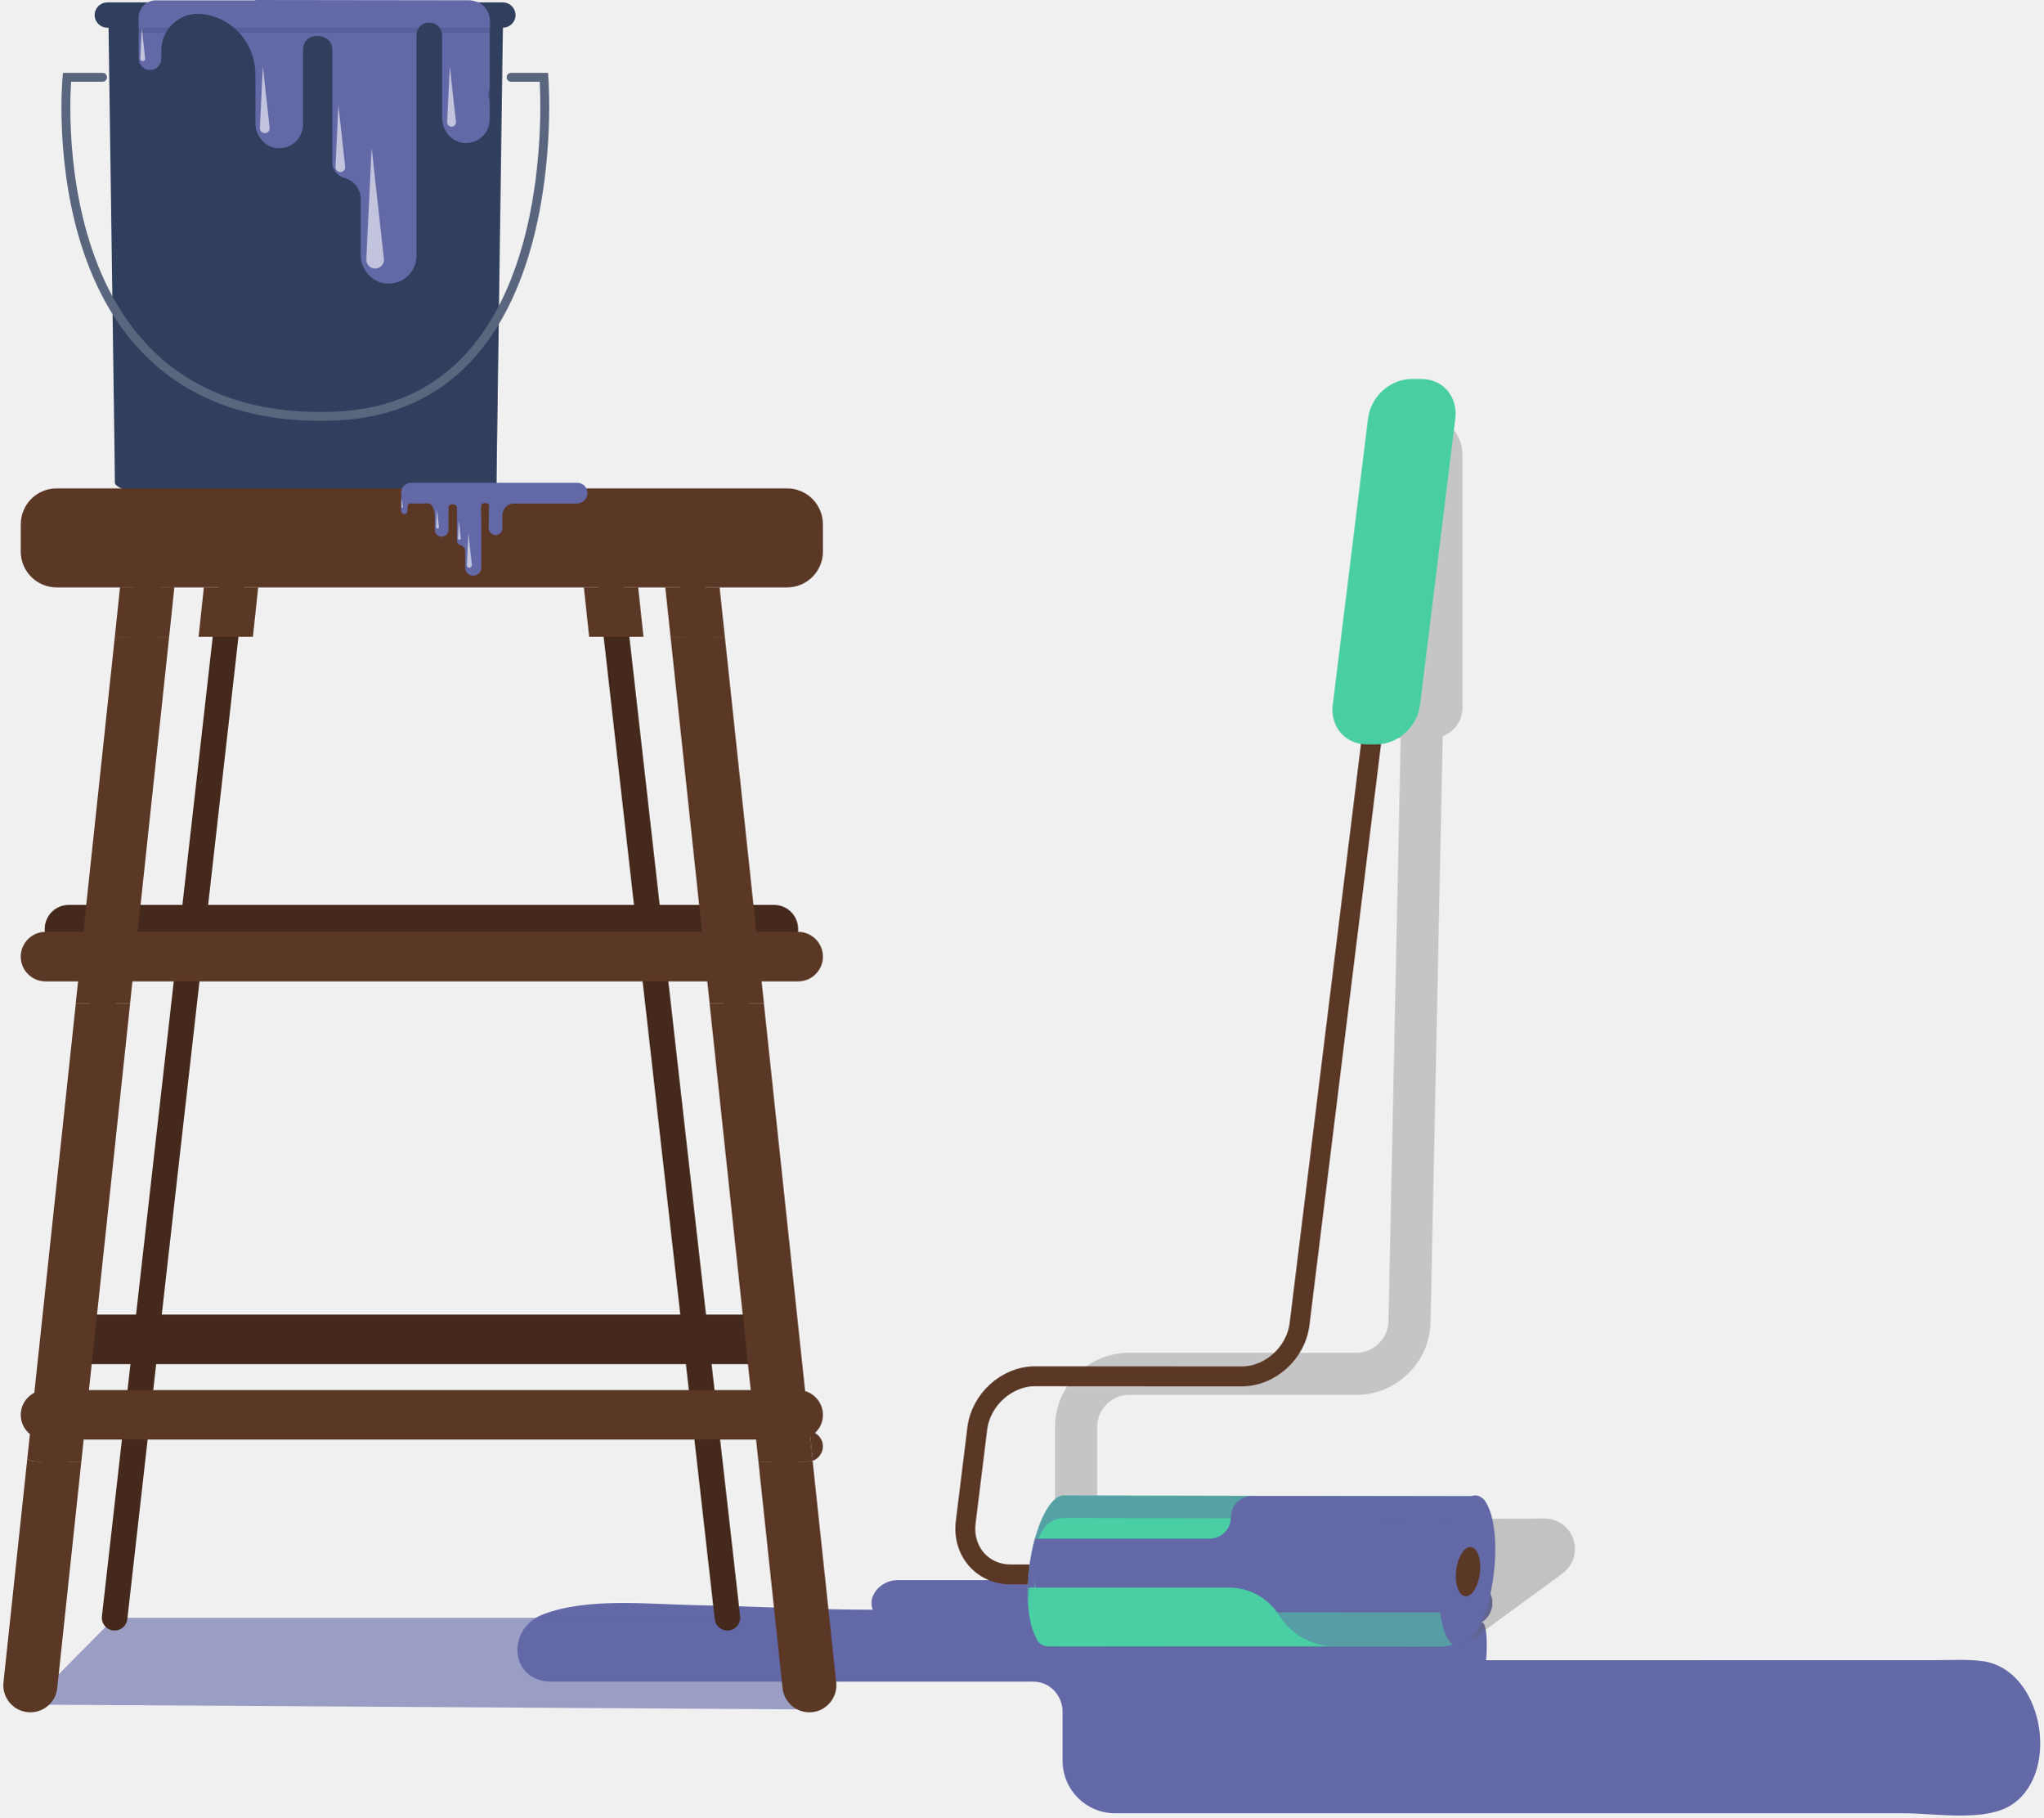
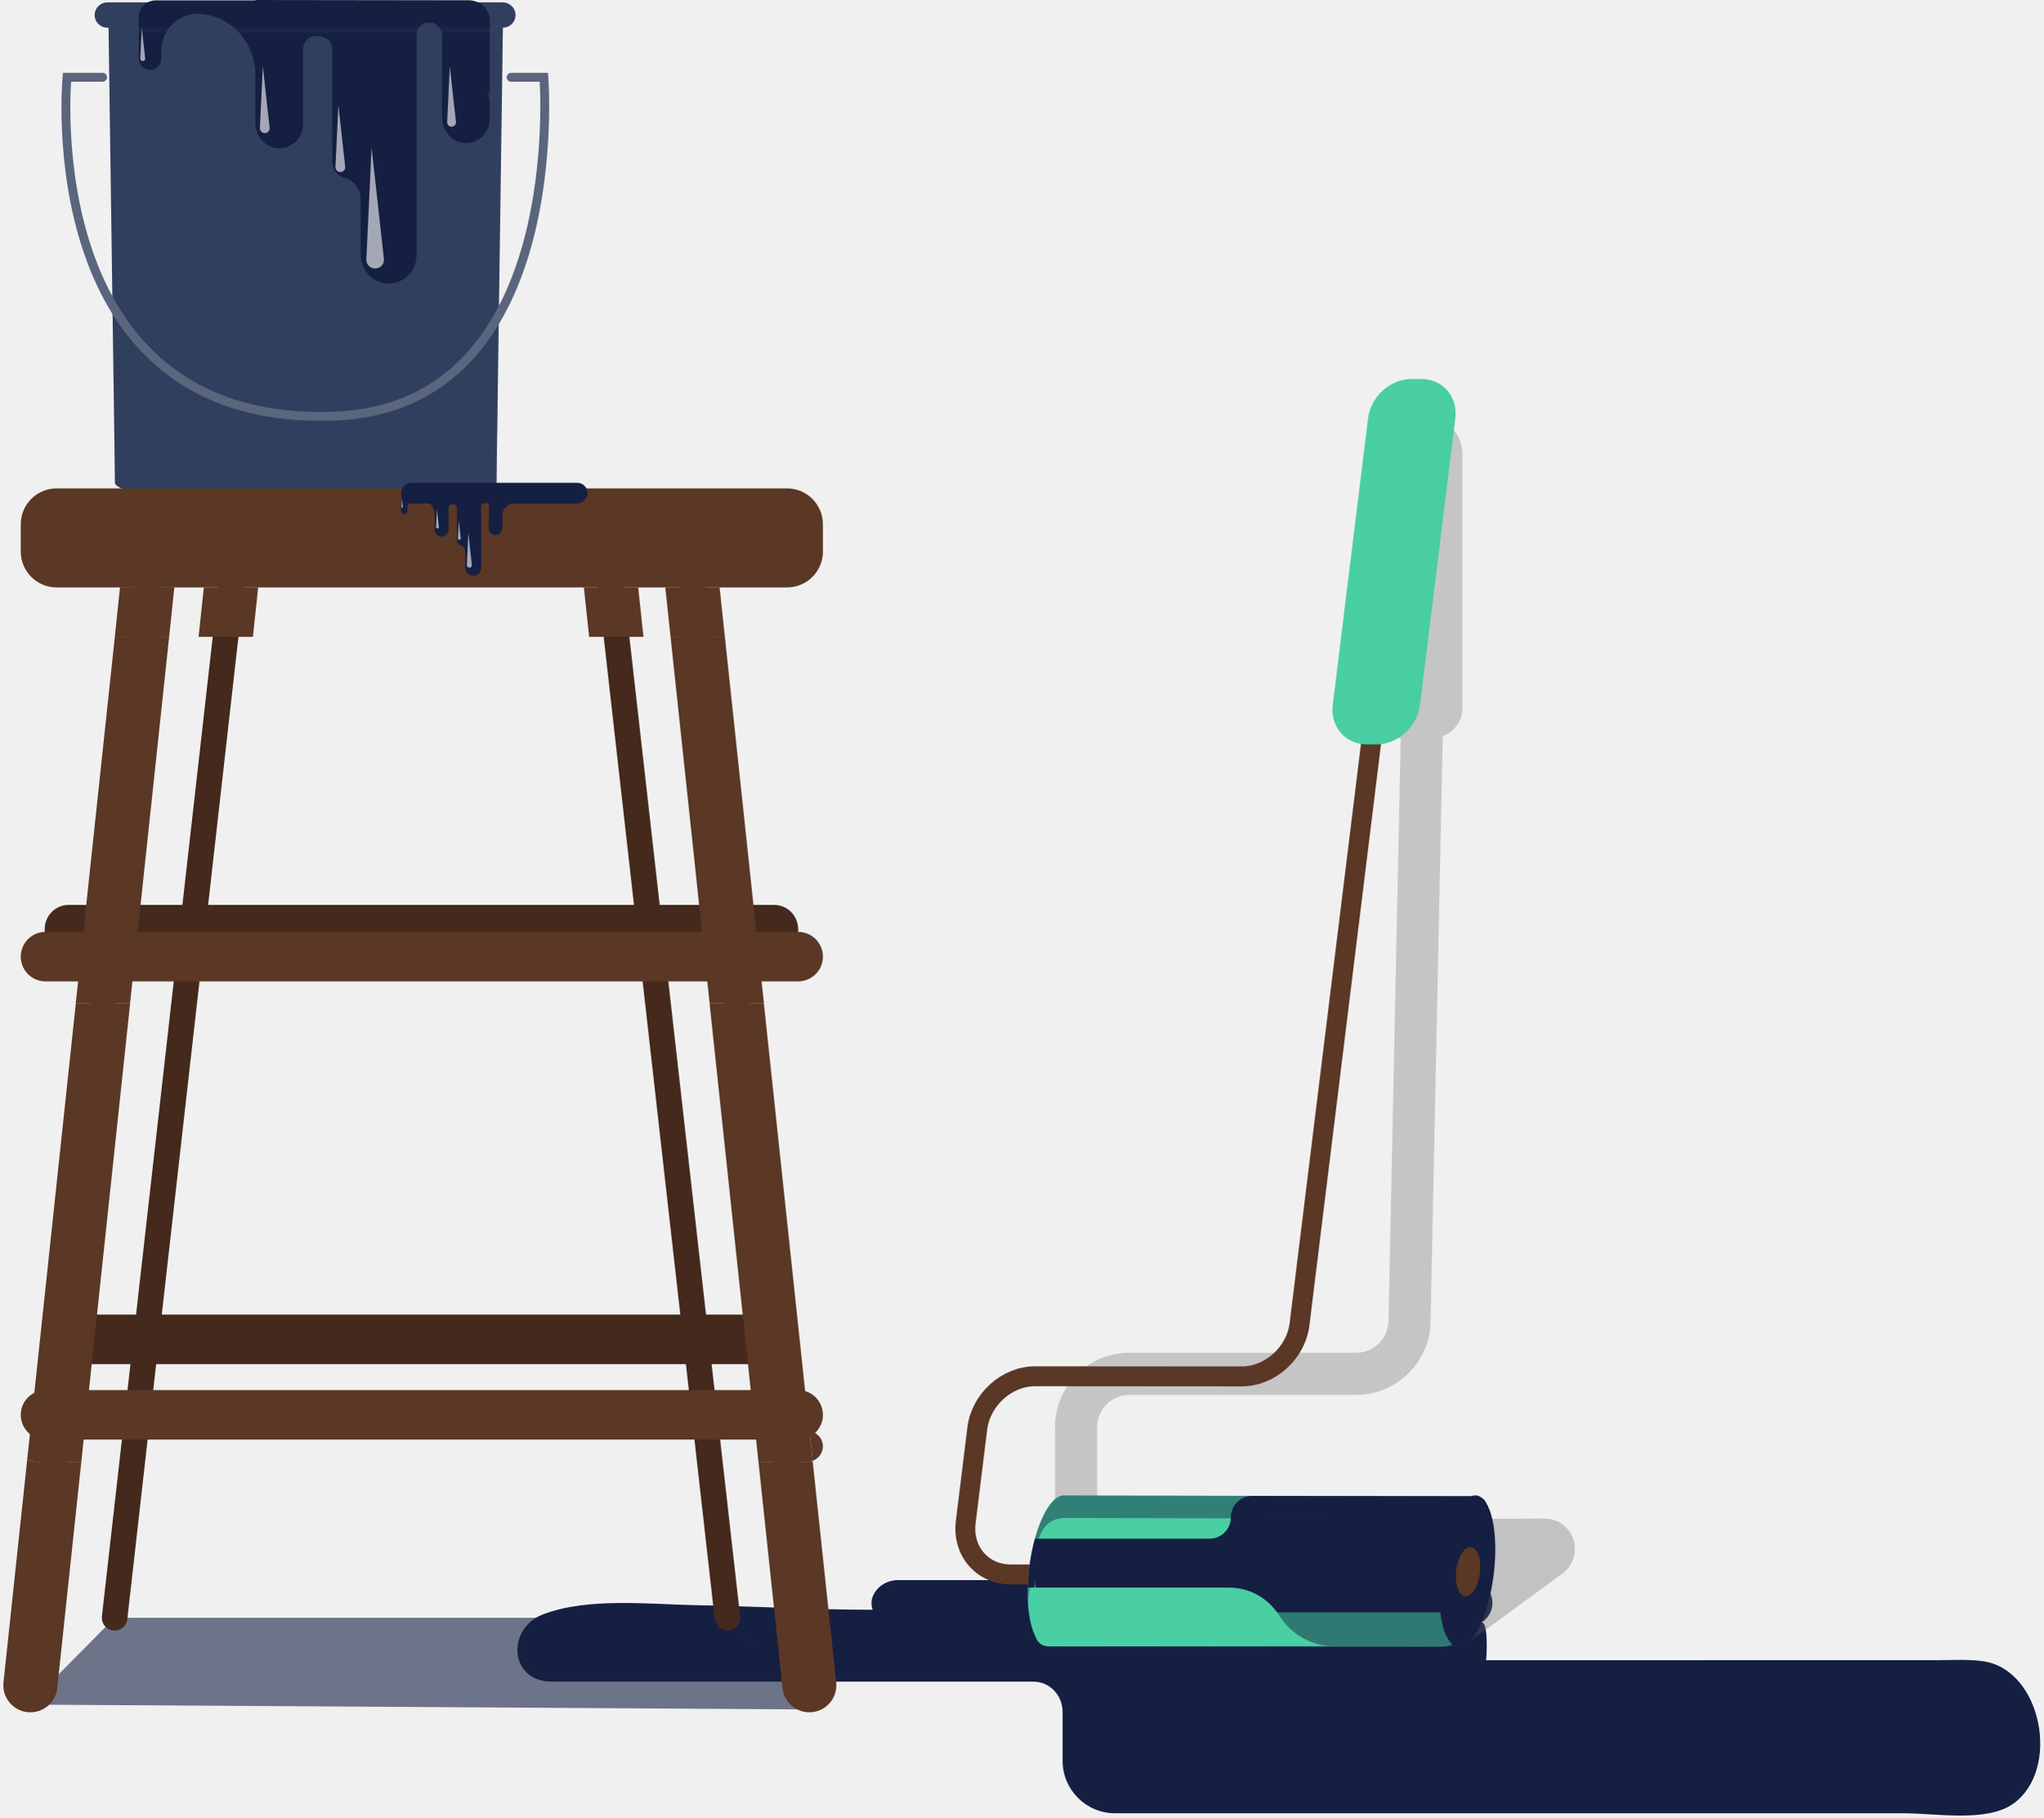
<svg xmlns="http://www.w3.org/2000/svg" width="606" height="539" viewBox="0 0 606 539" fill="none">
-   <path d="M588.217 492.618C583.672 491.962 578.703 492.3 574.115 492.3C559.294 492.3 544.474 492.3 529.653 492.3C500.011 492.3 470.37 492.301 440.728 492.322C440.982 491.751 441.531 479.911 439.206 481.243C441.489 479.932 442.969 477.353 442.589 474.435C442.145 471.01 439.037 468.558 435.59 468.558H266.324C263.555 468.558 260.891 469.911 259.432 472.258C258.227 474.203 258.354 475.852 258.819 477.353C241.419 477.353 224.04 476.317 206.639 476C192.58 475.746 174.313 473.611 160.993 478.748C150.147 482.934 150.993 498.664 163.657 498.664H306.453C311.421 498.664 315.206 502.787 315.163 507.756C315.163 507.798 315.163 507.819 315.163 507.861V522.132C315.163 530.716 322.119 537.693 330.724 537.693C373.728 537.693 416.731 537.693 459.735 537.693C484.916 537.693 510.096 537.693 535.298 537.693C545.087 537.693 554.897 537.693 564.686 537.693C574.263 537.693 589.084 540.421 596.97 534.966C611.326 524.987 605.681 495.134 588.217 492.618Z" fill="#6368a7" />
+   <path d="M588.217 492.618C583.672 491.962 578.703 492.3 574.115 492.3C559.294 492.3 544.474 492.3 529.653 492.3C500.011 492.3 470.37 492.301 440.728 492.322C440.982 491.751 441.531 479.911 439.206 481.243C441.489 479.932 442.969 477.353 442.589 474.435C442.145 471.01 439.037 468.558 435.59 468.558H266.324C263.555 468.558 260.891 469.911 259.432 472.258C258.227 474.203 258.354 475.852 258.819 477.353C241.419 477.353 224.04 476.317 206.639 476C192.58 475.746 174.313 473.611 160.993 478.748C150.147 482.934 150.993 498.664 163.657 498.664H306.453C311.421 498.664 315.206 502.787 315.163 507.756C315.163 507.798 315.163 507.819 315.163 507.861V522.132C315.163 530.716 322.119 537.693 330.724 537.693C373.728 537.693 416.731 537.693 459.735 537.693C484.916 537.693 510.096 537.693 535.298 537.693C545.087 537.693 554.897 537.693 564.686 537.693C574.263 537.693 589.084 540.421 596.97 534.966C611.326 524.987 605.681 495.134 588.217 492.618Z" fill="#151f42" />
  <path opacity="0.32" d="M433.752 488.326L463.436 466.591C465.761 464.9 467.115 462.194 467.115 459.318C467.115 454.329 463.055 450.291 458.087 450.312L417.684 450.46L433.752 488.326Z" fill="#606060" />
  <path opacity="0.3" d="M411.593 122.837V218.887H415.441L411.826 391.79C411.72 396.927 407.428 401.134 402.291 401.134H334.952C322.795 401.134 312.922 410.987 312.922 423.165V456.232H325.417V423.165C325.417 417.9 329.688 413.63 334.952 413.63H402.291C414.194 413.63 424.067 403.946 424.3 392.064L427.915 218.295C431.319 217.005 433.772 213.749 433.772 209.88V134.888C433.772 128.229 428.359 122.816 421.699 122.816H411.593V122.837Z" fill="#606060" />
-   <path opacity="0.6" d="M242.773 506.931L8.515 505.472L33.992 479.721H215.753L242.773 506.931Z" fill="#6368a7" />
+   <path opacity="0.6" d="M242.773 506.931L8.515 505.472L33.992 479.721H215.753L242.773 506.931Z" fill="#151f42" />
  <path d="M32.089 0.719L34.097 143.197C34.097 146.094 59.426 152.141 90.674 152.141C121.923 152.141 147.251 146.073 147.251 143.197L149.26 0.719H32.089Z" fill="#313F5E" />
  <path d="M149.154 8.203H31.814C29.742 8.203 28.072 6.533 28.072 4.461C28.072 2.389 29.742 0.719 31.814 0.719H149.154C151.226 0.719 152.896 2.389 152.896 4.461C152.918 6.533 151.226 8.203 149.154 8.203Z" fill="#313F5E" />
  <path opacity="0.43" d="M73.041 120.258C58.686 126.199 44.605 124.719 34.097 121.4V143.197C34.097 146.094 59.426 152.141 90.674 152.141C121.923 152.141 147.251 146.073 147.251 143.197L148.647 17.464C140.739 55.499 119.914 100.87 73.041 120.258Z" fill="#313F5E" />
-   <path d="M75.769 0V0.106H47.84H46.254C43.421 0.106 41.138 2.389 41.138 5.222V17.21C41.138 18.88 42.279 20.424 43.928 20.698C46.022 21.037 47.84 19.43 47.84 17.4V14.927C47.84 8.436 53.485 3.383 59.933 4.144C60.166 4.165 60.398 4.207 60.631 4.228C69.384 5.476 75.748 13.235 75.748 22.094C75.748 27.253 75.748 32.876 75.748 36.492C75.748 40.319 78.623 43.744 82.429 43.955C86.509 44.166 89.871 40.932 89.871 36.894V14.609C89.871 12.939 90.907 11.396 92.493 10.888C92.979 10.74 93.507 10.656 94.057 10.656C95.156 10.656 96.171 10.994 97.017 11.565C98.032 12.241 98.56 13.468 98.56 14.694V48.12C98.56 50.298 100.019 52.201 102.134 52.75C104.988 53.49 106.975 56.07 106.975 59.029C106.975 63.85 106.975 70.954 106.975 75.478C106.975 79.791 110.125 83.639 114.438 84.062C119.365 84.527 123.53 80.658 123.53 75.838V10.36C123.53 8.33 125.179 6.681 127.187 6.681C127.483 6.681 127.758 6.702 128.033 6.744C129.851 7.04 131.12 8.732 131.12 10.571C131.12 15.666 131.12 28.5 131.12 34.948C131.12 38.775 133.995 42.2 137.801 42.412C141.881 42.623 145.243 39.388 145.243 35.35V6.3C145.243 2.875 142.452 0.085 139.027 0.085L75.769 0Z" fill="#6368a7" />
+   <path d="M75.769 0V0.106H47.84H46.254C43.421 0.106 41.138 2.389 41.138 5.222V17.21C41.138 18.88 42.279 20.424 43.928 20.698C46.022 21.037 47.84 19.43 47.84 17.4V14.927C47.84 8.436 53.485 3.383 59.933 4.144C60.166 4.165 60.398 4.207 60.631 4.228C69.384 5.476 75.748 13.235 75.748 22.094C75.748 27.253 75.748 32.876 75.748 36.492C75.748 40.319 78.623 43.744 82.429 43.955C86.509 44.166 89.871 40.932 89.871 36.894V14.609C89.871 12.939 90.907 11.396 92.493 10.888C92.979 10.74 93.507 10.656 94.057 10.656C95.156 10.656 96.171 10.994 97.017 11.565C98.032 12.241 98.56 13.468 98.56 14.694V48.12C98.56 50.298 100.019 52.201 102.134 52.75C104.988 53.49 106.975 56.07 106.975 59.029C106.975 63.85 106.975 70.954 106.975 75.478C106.975 79.791 110.125 83.639 114.438 84.062C119.365 84.527 123.53 80.658 123.53 75.838V10.36C123.53 8.33 125.179 6.681 127.187 6.681C127.483 6.681 127.758 6.702 128.033 6.744C129.851 7.04 131.12 8.732 131.12 10.571C131.12 15.666 131.12 28.5 131.12 34.948C131.12 38.775 133.995 42.2 137.801 42.412C141.881 42.623 145.243 39.388 145.243 35.35V6.3C145.243 2.875 142.452 0.085 139.027 0.085L75.769 0Z" fill="#151f42" />
  <path opacity="0.61" d="M111.267 79.622C109.808 79.622 108.646 78.438 108.646 77.001L110.21 43.807L113.889 77.001C113.889 78.459 112.705 79.622 111.267 79.622Z" fill="white" />
  <path opacity="0.61" d="M133.931 37.57C133.213 37.57 132.621 36.978 132.621 36.259L133.403 19.662L135.242 36.259C135.242 36.978 134.65 37.57 133.931 37.57Z" fill="white" />
  <path opacity="0.61" d="M100.949 51.017C100.146 51.017 99.49 50.361 99.49 49.558L100.357 31.185L102.387 49.558C102.408 50.361 101.752 51.017 100.949 51.017Z" fill="white" />
  <path opacity="0.61" d="M78.539 39.473C77.736 39.473 77.08 38.817 77.08 38.014L77.947 19.641L79.977 38.014C79.998 38.817 79.342 39.473 78.539 39.473Z" fill="white" />
  <path opacity="0.61" d="M42.321 18.119C41.92 18.119 41.602 17.802 41.602 17.4L42.047 8.203L43.061 17.4C43.061 17.802 42.723 18.119 42.321 18.119Z" fill="white" />
  <g opacity="0.43">
    <path d="M147.251 94.02C144.672 99.221 141.543 104.105 137.716 108.439C128.054 119.328 115.157 125.163 99.385 125.797C76.15 126.749 57.798 120.258 44.816 106.558C40.461 101.949 36.93 96.769 34.076 91.335V102.075C36.064 104.972 38.262 107.763 40.736 110.384C53.992 124.381 72.238 131.485 95.009 131.485C96.51 131.485 98.032 131.463 99.596 131.4C116.954 130.702 131.162 124.233 141.881 112.182C143.847 109.962 145.623 107.615 147.251 105.162V94.02Z" fill="#313F5E" />
    <path d="M144.735 28.119C144.735 29.557 145.834 30.741 147.251 30.868V25.35C145.834 25.498 144.735 26.682 144.735 28.119Z" fill="#313F5E" />
    <path d="M34.097 30.339C34.774 29.832 35.218 29.029 35.218 28.119C35.218 27.21 34.774 26.407 34.097 25.899V30.339Z" fill="#313F5E" />
  </g>
  <path d="M30.419 22.918H19.869C19.869 22.918 9.932 126.96 99.491 123.366C169.049 120.575 161.311 22.918 161.311 22.918H151.586" stroke="#5A657E" stroke-width="2.634" stroke-miterlimit="10" stroke-linecap="round" />
  <path opacity="0.21" d="M149.112 9.662L149.154 7.78H32.195L32.237 9.662H149.112Z" fill="#313F5E" />
  <g opacity="0.61">
    <path d="M45.641 1.269L73.38 1.861L45.662 3.256C45.113 3.277 44.648 2.854 44.605 2.305C44.584 1.755 45.007 1.29 45.557 1.247C45.599 1.269 45.62 1.269 45.641 1.269Z" fill="white" />
  </g>
-   <path d="M41.159 5.201V8.203H50.166C52.407 5.328 56.022 3.636 59.955 4.102C60.187 4.123 60.42 4.165 60.653 4.186C64.014 4.672 67.016 6.11 69.448 8.203H124.185C124.841 7.231 125.961 6.575 127.23 6.575C127.526 6.575 127.801 6.596 128.076 6.639C129.09 6.808 129.915 7.4 130.444 8.203H145.285V6.174C145.285 3.784 143.911 1.734 141.945 0.698H43.887C42.28 1.565 41.159 3.256 41.159 5.201Z" fill="#6368a7" />
+   <path d="M41.159 5.201V8.203H50.166C52.407 5.328 56.022 3.636 59.955 4.102C60.187 4.123 60.42 4.165 60.653 4.186C64.014 4.672 67.016 6.11 69.448 8.203H124.185C124.841 7.231 125.961 6.575 127.23 6.575C127.526 6.575 127.801 6.596 128.076 6.639C129.09 6.808 129.915 7.4 130.444 8.203H145.285V6.174C145.285 3.784 143.911 1.734 141.945 0.698H43.887C42.28 1.565 41.159 3.256 41.159 5.201Z" fill="#151f42" />
  <path d="M229.601 282.991H20.376C16.443 282.991 13.272 279.798 13.272 275.887V275.443C13.272 271.511 16.465 268.339 20.376 268.339H229.601C233.533 268.339 236.705 271.532 236.705 275.443V275.887C236.726 279.819 233.533 282.991 229.601 282.991Z" fill="#44291C" />
  <path opacity="0.3" d="M229.833 278.001H20.164C17.183 278.001 14.667 275.971 13.716 273.16C13.441 273.942 13.272 274.787 13.272 275.654C13.272 279.714 16.359 282.991 20.164 282.991H229.833C233.639 282.991 236.726 279.714 236.726 275.654C236.726 274.766 236.557 273.942 236.282 273.16C235.309 275.971 232.815 278.001 229.833 278.001Z" fill="#44291C" />
  <path d="M225.457 404.496H20.545C16.655 404.496 13.504 401.346 13.504 397.456V396.864C13.504 392.974 16.655 389.823 20.545 389.823H225.457C229.347 389.823 232.497 392.974 232.497 396.864V397.456C232.497 401.346 229.347 404.496 225.457 404.496Z" fill="#44291C" />
  <path opacity="0.3" d="M225.732 399.485H20.249C17.331 399.485 14.879 397.456 13.927 394.644C13.674 395.426 13.504 396.272 13.504 397.139C13.504 401.198 16.528 404.475 20.249 404.475H225.732C229.453 404.475 232.476 401.198 232.476 397.139C232.476 396.251 232.307 395.426 232.053 394.644C231.123 397.477 228.649 399.485 225.732 399.485Z" fill="#44291C" />
  <path d="M179.535 159.498L215.752 479.721" stroke="#44291C" stroke-width="7.577" stroke-miterlimit="10" stroke-linecap="round" />
  <path d="M33.992 479.721L70.23 159.498" stroke="#44291C" stroke-width="7.577" stroke-miterlimit="10" stroke-linecap="round" />
  <path d="M233.449 174.171H16.781C10.925 174.171 6.168 169.414 6.168 163.557V155.439C6.168 149.582 10.925 144.825 16.781 144.825H233.449C239.305 144.825 244.062 149.582 244.062 155.439V163.557C244.062 169.435 239.305 174.171 233.449 174.171Z" fill="#5B3725" />
  <path d="M240.045 499.743L203.807 159.498" stroke="#5B3725" stroke-width="7.577" stroke-miterlimit="10" stroke-linecap="round" />
  <path d="M9.001 499.743L45.218 159.498" stroke="#5B3725" stroke-width="7.577" stroke-miterlimit="10" stroke-linecap="round" />
  <path d="M244.063 428.895C244.063 426.569 242.329 424.687 240.088 424.391L241.018 433.187C242.794 432.552 244.063 430.861 244.063 428.895Z" fill="#5B3725" />
  <path d="M223.956 424.328H239.474C239.686 424.328 239.876 424.37 240.066 424.391L226.556 297.495H210.446L223.956 424.328Z" fill="#5B3725" />
  <path d="M209.495 288.361H225.605L214.992 188.844H198.881L209.495 288.361Z" fill="#5B3725" />
  <path d="M248.016 498.897L241.017 433.165C240.531 433.334 240.024 433.44 239.495 433.44H224.949L232.095 500.588C232.539 504.69 236.007 507.756 240.045 507.756C240.32 507.756 240.616 507.735 240.912 507.713C245.288 507.248 248.481 503.295 248.016 498.897Z" fill="#5B3725" />
  <path d="M214.991 188.844L213.427 174.171H197.316L198.881 188.844H214.991Z" fill="#5B3725" />
  <path d="M190.847 188.844L189.282 174.171H173.172L174.736 188.844H190.847Z" fill="#5B3725" />
  <path d="M210.467 297.495H226.577L225.605 288.361H209.494L210.467 297.495Z" fill="#5B3725" />
  <path d="M241.017 433.165L240.087 424.37C239.897 424.349 239.706 424.307 239.495 424.307H223.977L224.949 433.44H239.495C240.024 433.461 240.531 433.334 241.017 433.165Z" fill="#5B3725" />
  <path d="M53.189 160.344C53.654 155.946 50.461 151.993 46.064 151.528C41.687 151.062 37.712 154.255 37.247 158.653L35.598 174.171H51.709L53.189 160.344Z" fill="#5B3725" />
  <path d="M25.09 424.328L38.6 297.495H22.49L8.938 424.687C9.487 424.455 10.1 424.328 10.735 424.328H25.09Z" fill="#5B3725" />
  <path d="M50.165 188.844H34.055L23.441 288.361H39.552L50.165 188.844Z" fill="#5B3725" />
  <path d="M8.092 432.595L1.03 498.897C0.565 503.295 3.758 507.248 8.155 507.714C8.451 507.735 8.726 507.756 9.022 507.756C13.06 507.756 16.549 504.711 16.972 500.589L24.118 433.44H10.735C9.741 433.461 8.832 433.123 8.092 432.595Z" fill="#5B3725" />
  <path d="M51.709 174.171H35.598L34.055 188.844H50.165L51.709 174.171Z" fill="#5B3725" />
  <path d="M76.573 174.171H60.462L58.898 188.844H75.008L76.573 174.171Z" fill="#5B3725" />
  <path d="M39.552 288.361H23.442L22.469 297.495H38.58L39.552 288.361Z" fill="#5B3725" />
  <path d="M10.735 424.328C10.1 424.328 9.487 424.455 8.938 424.687L8.092 432.594C8.832 433.123 9.741 433.44 10.735 433.44H24.118L25.09 424.307H10.735V424.328Z" fill="#5B3725" />
  <path d="M236.726 291.004H13.504C9.445 291.004 6.168 287.727 6.168 283.667C6.168 279.608 9.445 276.331 13.504 276.331H236.726C240.785 276.331 244.062 279.608 244.062 283.667C244.062 287.727 240.764 291.004 236.726 291.004Z" fill="#5B3725" />
  <path opacity="0.3" d="M236.726 285.993H13.504C10.333 285.993 7.669 283.963 6.633 281.151C6.337 281.934 6.168 282.779 6.168 283.646C6.168 287.706 9.445 290.983 13.504 290.983H236.726C240.785 290.983 244.062 287.706 244.062 283.646C244.062 282.758 243.872 281.934 243.597 281.151C242.561 283.985 239.897 285.993 236.726 285.993Z" fill="#5B3725" />
  <path opacity="0.29" d="M233.449 166.158H16.781C10.925 166.158 6.168 161.401 6.168 155.545V163.558C6.168 169.414 10.925 174.171 16.781 174.171H233.449C239.305 174.171 244.062 169.414 244.062 163.558V155.545C244.062 161.422 239.305 166.158 233.449 166.158Z" fill="#5B3725" />
  <path d="M236.726 426.886H13.504C9.445 426.886 6.168 423.609 6.168 419.55C6.168 415.49 9.445 412.213 13.504 412.213H236.726C240.785 412.213 244.062 415.49 244.062 419.55C244.062 423.609 240.764 426.886 236.726 426.886Z" fill="#5B3725" />
  <path opacity="0.3" d="M243.534 416.886C242.456 419.613 239.834 421.558 236.726 421.558H13.505C10.397 421.558 7.754 419.613 6.697 416.886C6.38 417.71 6.189 418.619 6.189 419.55C6.189 423.609 9.467 426.886 13.526 426.886H236.747C240.807 426.886 244.084 423.609 244.084 419.55C244.063 418.598 243.872 417.71 243.534 416.886Z" fill="#5B3725" />
-   <path d="M171.184 143.155H122.028C120.336 143.155 118.941 144.529 118.941 146.242C118.941 146.601 119.025 146.918 119.131 147.236C119.025 147.447 118.941 147.68 118.941 147.933V151.401C118.941 151.887 119.279 152.331 119.744 152.415C121.119 152.648 120.801 150.978 120.886 150.196C120.928 149.836 121.076 149.456 121.415 149.329C121.584 149.265 121.774 149.265 121.964 149.265C123.508 149.329 125.009 149.35 126.552 149.244C127.525 149.181 127.842 149.477 128.307 150.301C128.73 151.062 128.941 151.95 128.941 152.817C128.941 154.318 128.941 155.925 128.941 156.982C128.941 158.082 129.766 159.075 130.865 159.139C132.049 159.202 133.022 158.272 133.022 157.088V150.64C133.022 150.153 133.318 149.709 133.783 149.561C133.931 149.519 134.079 149.498 134.248 149.498C134.565 149.498 134.861 149.604 135.094 149.752C135.39 149.942 135.538 150.301 135.538 150.661V160.323C135.538 160.957 135.961 161.507 136.574 161.655C137.398 161.866 137.969 162.606 137.969 163.473C137.969 164.868 137.969 166.919 137.969 168.23C137.969 169.477 138.878 170.598 140.126 170.704C141.542 170.831 142.747 169.731 142.747 168.315C142.747 164.89 142.747 161.464 142.747 158.039C142.747 156.496 142.747 154.953 142.747 153.409C142.747 152.627 142.346 149.519 143.149 149.286C143.508 149.181 143.91 149.138 144.291 149.181C144.46 149.202 144.608 149.223 144.735 149.329C145.284 149.709 144.988 150.809 144.988 151.358C145.031 153.071 144.925 154.783 144.925 156.496C144.925 157.595 145.749 158.589 146.849 158.652C148.033 158.716 149.005 157.786 149.005 156.602V152.796C149.005 150.872 150.57 149.308 152.494 149.308H171.141C172.833 149.308 174.228 147.933 174.228 146.221C174.271 144.529 172.875 143.155 171.184 143.155Z" fill="#6368a7" />
+   <path d="M171.184 143.155H122.028C120.336 143.155 118.941 144.529 118.941 146.242C118.941 146.601 119.025 146.918 119.131 147.236C119.025 147.447 118.941 147.68 118.941 147.933V151.401C118.941 151.887 119.279 152.331 119.744 152.415C121.119 152.648 120.801 150.978 120.886 150.196C120.928 149.836 121.076 149.456 121.415 149.329C121.584 149.265 121.774 149.265 121.964 149.265C123.508 149.329 125.009 149.35 126.552 149.244C127.525 149.181 127.842 149.477 128.307 150.301C128.73 151.062 128.941 151.95 128.941 152.817C128.941 154.318 128.941 155.925 128.941 156.982C128.941 158.082 129.766 159.075 130.865 159.139C132.049 159.202 133.022 158.272 133.022 157.088V150.64C133.022 150.153 133.318 149.709 133.783 149.561C133.931 149.519 134.079 149.498 134.248 149.498C134.565 149.498 134.861 149.604 135.094 149.752C135.39 149.942 135.538 150.301 135.538 150.661V160.323C135.538 160.957 135.961 161.507 136.574 161.655C137.398 161.866 137.969 162.606 137.969 163.473C137.969 164.868 137.969 166.919 137.969 168.23C137.969 169.477 138.878 170.598 140.126 170.704C141.542 170.831 142.747 169.731 142.747 168.315C142.747 164.89 142.747 161.464 142.747 158.039C142.747 156.496 142.747 154.953 142.747 153.409C142.747 152.627 142.346 149.519 143.149 149.286C143.508 149.181 143.91 149.138 144.291 149.181C144.46 149.202 144.608 149.223 144.735 149.329C145.284 149.709 144.988 150.809 144.988 151.358C145.031 153.071 144.925 154.783 144.925 156.496C144.925 157.595 145.749 158.589 146.849 158.652C148.033 158.716 149.005 157.786 149.005 156.602V152.796C149.005 150.872 150.57 149.308 152.494 149.308H171.141C172.833 149.308 174.228 147.933 174.228 146.221C174.271 144.529 172.875 143.155 171.184 143.155Z" fill="#151f42" />
  <path opacity="0.61" d="M139.217 168.336C138.794 168.336 138.456 167.997 138.456 167.575L138.9 157.976L139.957 167.575C139.957 167.997 139.618 168.336 139.217 168.336Z" fill="white" />
  <path opacity="0.61" d="M136.236 160.069C136.003 160.069 135.813 159.879 135.813 159.646L136.067 154.339L136.659 159.646C136.638 159.879 136.468 160.069 136.236 160.069Z" fill="white" />
  <path opacity="0.61" d="M129.745 156.729C129.513 156.729 129.322 156.538 129.322 156.306L129.576 150.999L130.168 156.306C130.168 156.538 129.978 156.729 129.745 156.729Z" fill="white" />
  <path opacity="0.61" d="M119.28 150.555C119.174 150.555 119.068 150.47 119.068 150.344L119.195 147.68L119.491 150.344C119.491 150.47 119.407 150.555 119.28 150.555Z" fill="white" />
  <path d="M336.2 466.887L299.751 466.866C291.336 466.866 285.374 459.91 286.431 451.348L289.856 423.609C290.913 415.046 298.588 408.112 307.003 408.112L368.294 408.154C376.709 408.154 384.384 401.219 385.441 392.656L417.746 130.448" stroke="#5B3725" stroke-width="5.905" stroke-miterlimit="10" />
  <path d="M436.796 443.694C436.796 443.694 316.136 443.504 315.861 443.462C311.527 442.933 306.77 452.553 305.269 464.921C304.212 473.547 305.015 481.116 307.045 485.133C307.658 486.973 308.863 488.178 311.02 488.22L432.377 488.093C436.204 487.713 439.058 482.617 439.777 476.803L440.432 454.223C441.151 448.409 442.504 443.694 436.796 443.694Z" fill="#49CFA3" />
-   <path d="M436.795 443.694C436.795 443.694 403.2 443.631 371.423 443.589C367.913 443.589 365.08 446.422 365.08 449.931C365.08 453.441 362.247 456.274 358.738 456.274H306.96C306.241 458.917 305.649 461.855 305.269 464.963C305.015 466.972 304.888 468.917 304.846 470.778H364.552C370.768 470.778 376.222 474.034 379.309 478.917C382.882 484.605 389.014 488.178 395.737 488.178L432.398 488.135C436.225 487.755 439.079 482.66 439.798 476.845L440.453 454.265C441.151 448.409 442.504 443.694 436.795 443.694Z" fill="#6368a7" />
+   <path d="M436.795 443.694C436.795 443.694 403.2 443.631 371.423 443.589C367.913 443.589 365.08 446.422 365.08 449.931C365.08 453.441 362.247 456.274 358.738 456.274H306.96C306.241 458.917 305.649 461.855 305.269 464.963C305.015 466.972 304.888 468.917 304.846 470.778H364.552C370.768 470.778 376.222 474.034 379.309 478.917C382.882 484.605 389.014 488.178 395.737 488.178L432.398 488.135C436.225 487.755 439.079 482.66 439.798 476.845L440.453 454.265C441.151 448.409 442.504 443.694 436.795 443.694Z" fill="#151f42" />
  <path opacity="0.51" d="M428.423 478.135L316.157 478.072C310.449 478.072 306.389 473.357 307.108 467.543L305.861 477.712C305.142 483.526 309.201 488.241 314.91 488.241L427.176 488.305C432.884 488.305 438.106 483.59 438.825 477.776L440.073 467.606C439.333 473.42 434.132 478.135 428.423 478.135Z" fill="#49CFA3" />
-   <path opacity="0.45" d="M305.269 471.602C306.792 459.213 307.679 450.143 315.862 450.143C316.115 450.143 436.796 450.375 436.796 450.375C439.016 450.375 440.158 451.094 440.686 452.299C441.363 447.415 441.849 443.715 436.796 443.694C436.796 443.694 316.136 443.504 315.862 443.462C311.527 442.933 306.77 452.553 305.269 464.921C304.804 468.748 304.72 472.342 304.931 475.535C304.994 474.245 305.1 472.955 305.269 471.602Z" fill="#6368a7" />
+   <path opacity="0.45" d="M305.269 471.602C306.792 459.213 307.679 450.143 315.862 450.143C316.115 450.143 436.796 450.375 436.796 450.375C439.016 450.375 440.158 451.094 440.686 452.299C441.363 447.415 441.849 443.715 436.796 443.694C436.796 443.694 316.136 443.504 315.862 443.462C311.527 442.933 306.77 452.553 305.269 464.921C304.804 468.748 304.72 472.342 304.931 475.535C304.994 474.245 305.1 472.955 305.269 471.602Z" fill="#151f42" />
  <path d="M408.233 220.726H405.357C399.014 220.726 394.511 215.483 395.293 209.014L405.759 124.063C406.562 117.594 412.355 112.372 418.698 112.372H421.573C427.916 112.372 432.419 117.615 431.637 124.085L421.172 209.035C420.389 215.483 414.596 220.726 408.233 220.726Z" fill="#49CFA3" />
  <g opacity="0.51">
    <path opacity="0.42" d="M425.907 113.26L415.738 195.757C414.934 202.227 409.141 207.449 402.798 207.449H399.923C398.358 207.449 396.9 207.132 395.61 206.54L395.314 208.992C394.511 215.462 399.014 220.705 405.378 220.705H408.253C414.596 220.705 420.389 215.483 421.192 209.014L431.658 124.063C432.25 119.201 429.84 115.036 425.907 113.26Z" fill="#49CFA3" />
  </g>
-   <path d="M443.032 466.845C441.51 479.235 436.774 488.854 432.419 488.305C428.085 487.776 425.78 477.311 427.302 464.921C428.825 452.532 433.561 442.912 437.916 443.462C442.25 443.99 444.555 454.456 443.032 466.845Z" fill="#6368a7" />
+   <path d="M443.032 466.845C441.51 479.235 436.774 488.854 432.419 488.305C428.085 487.776 425.78 477.311 427.302 464.921C428.825 452.532 433.561 442.912 437.916 443.462C442.25 443.99 444.555 454.456 443.032 466.845Z" fill="#151f42" />
  <path d="M438.931 466.486C438.444 470.503 436.478 473.59 434.533 473.336C432.588 473.103 431.425 469.636 431.911 465.619C432.398 461.602 434.364 458.515 436.309 458.769C438.233 459.001 439.417 462.469 438.931 466.486Z" fill="#5B3725" />
</svg>
